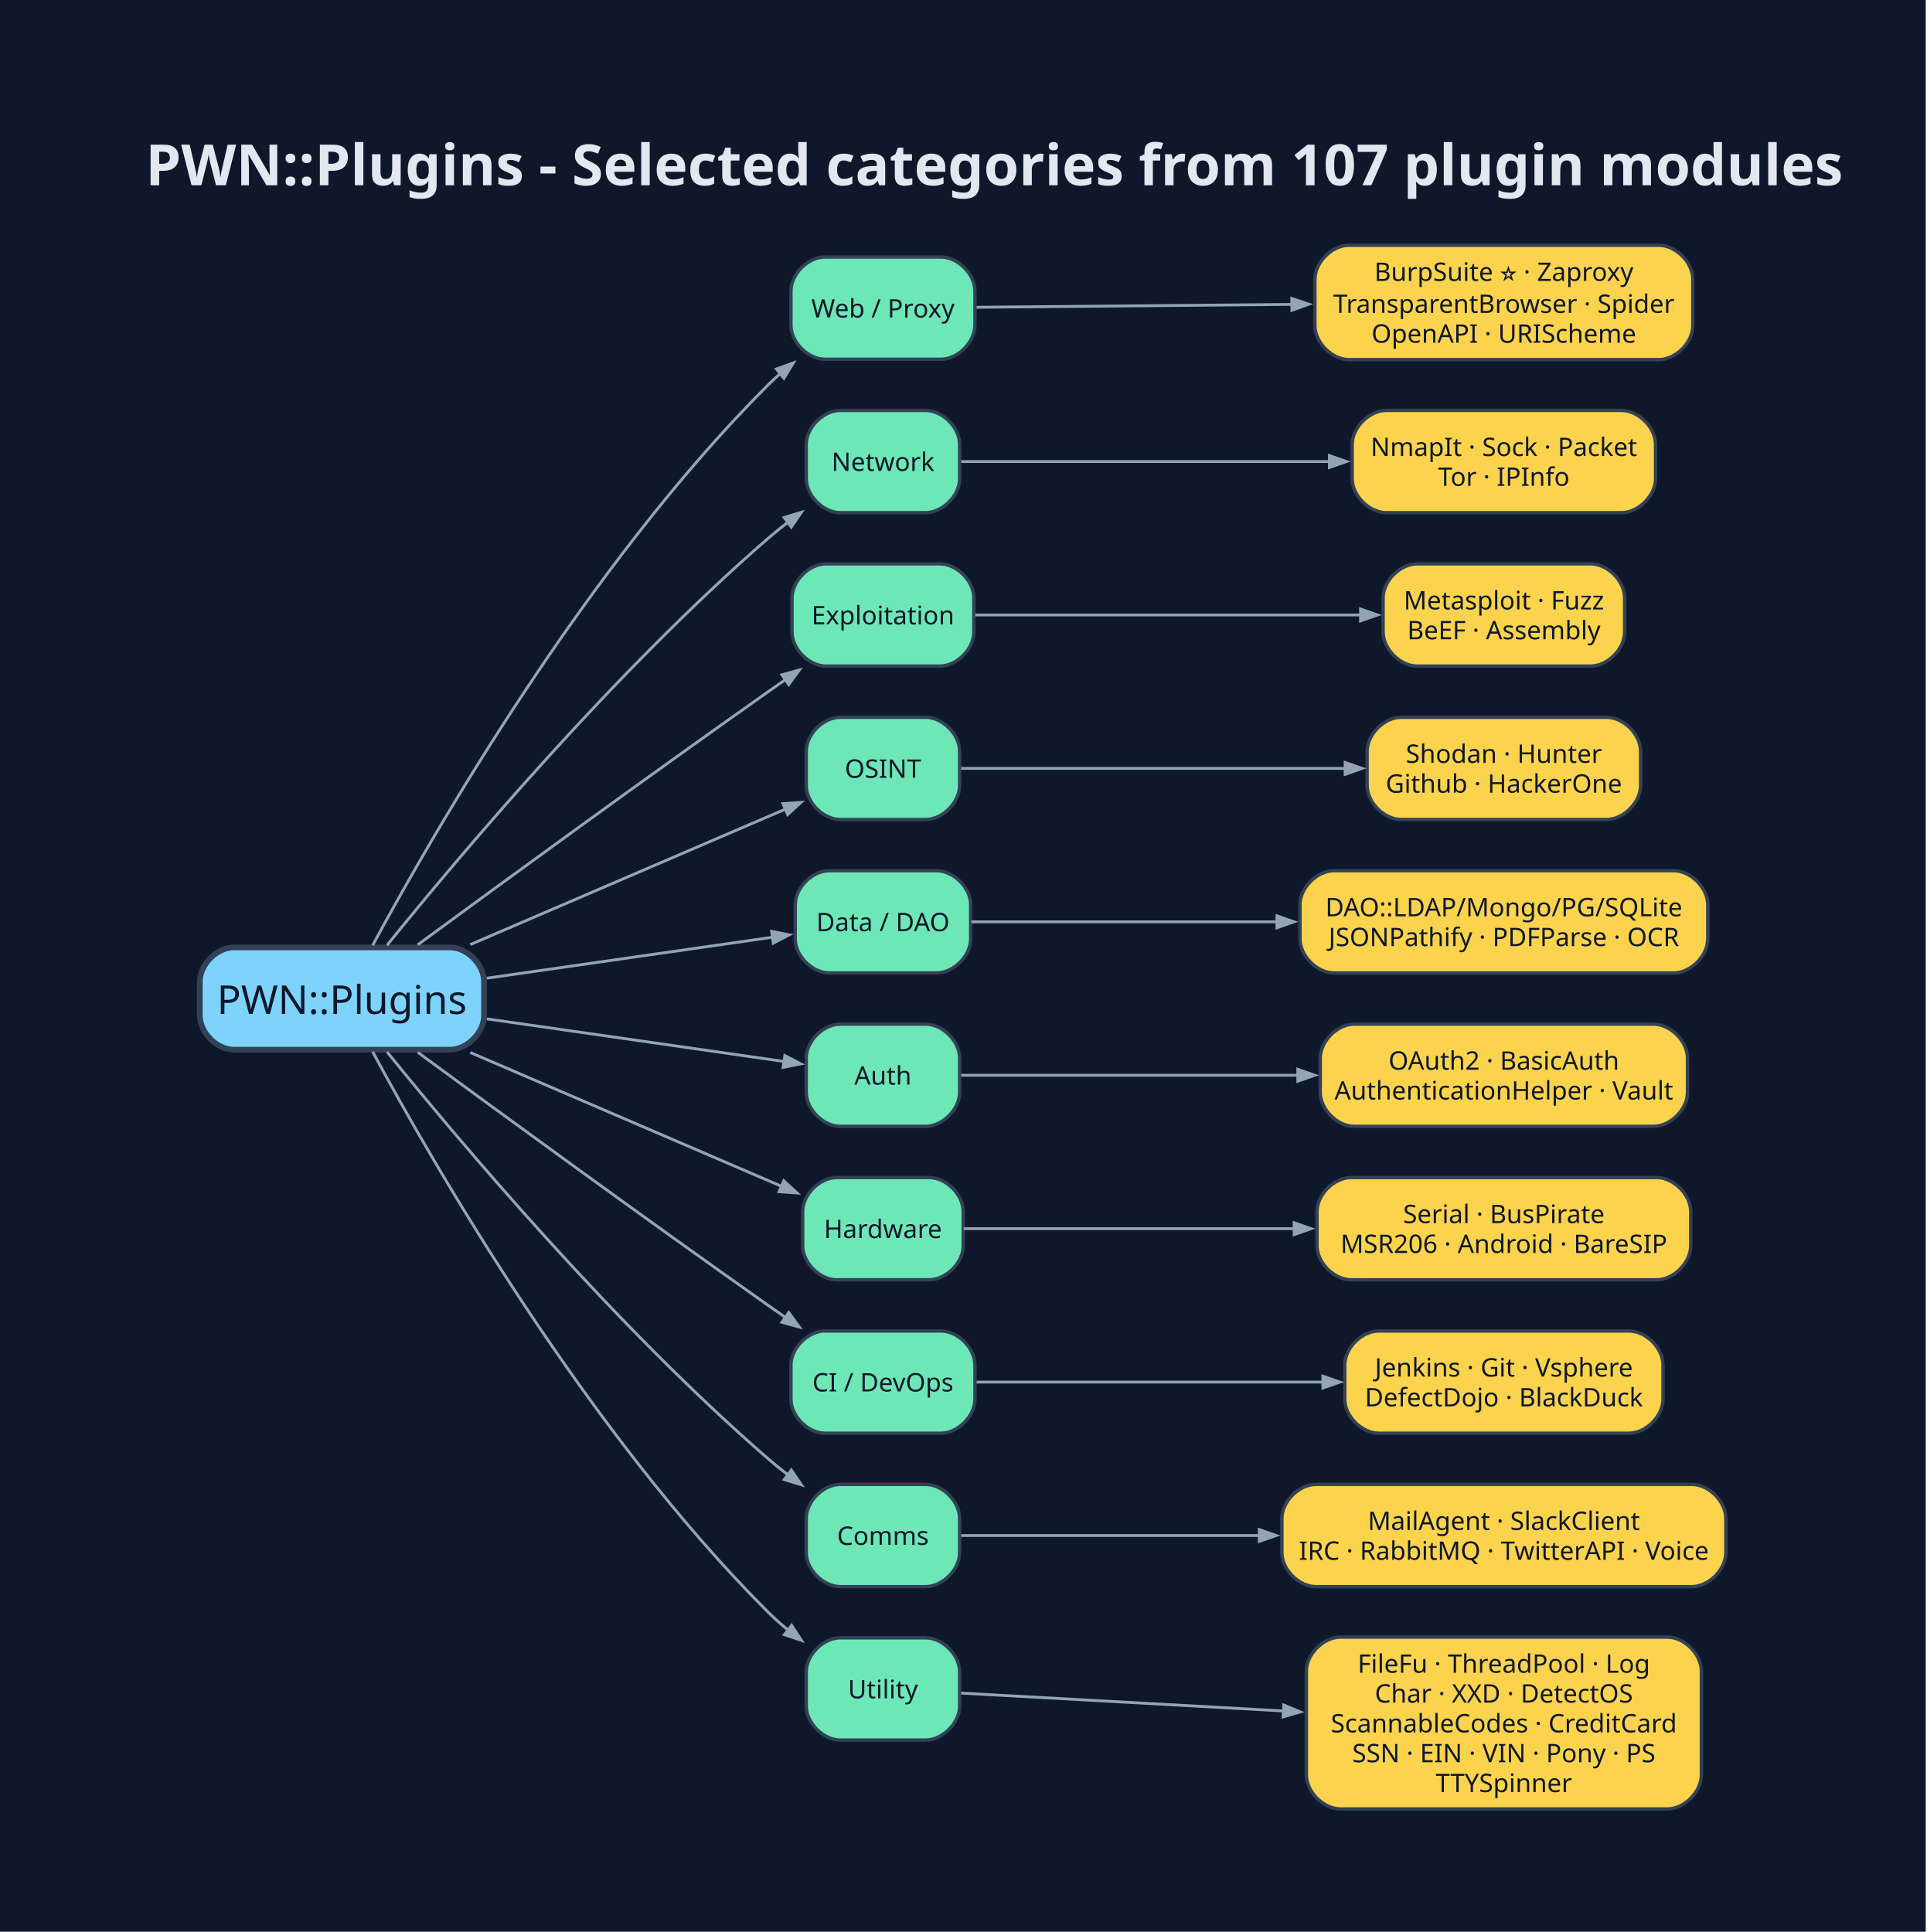
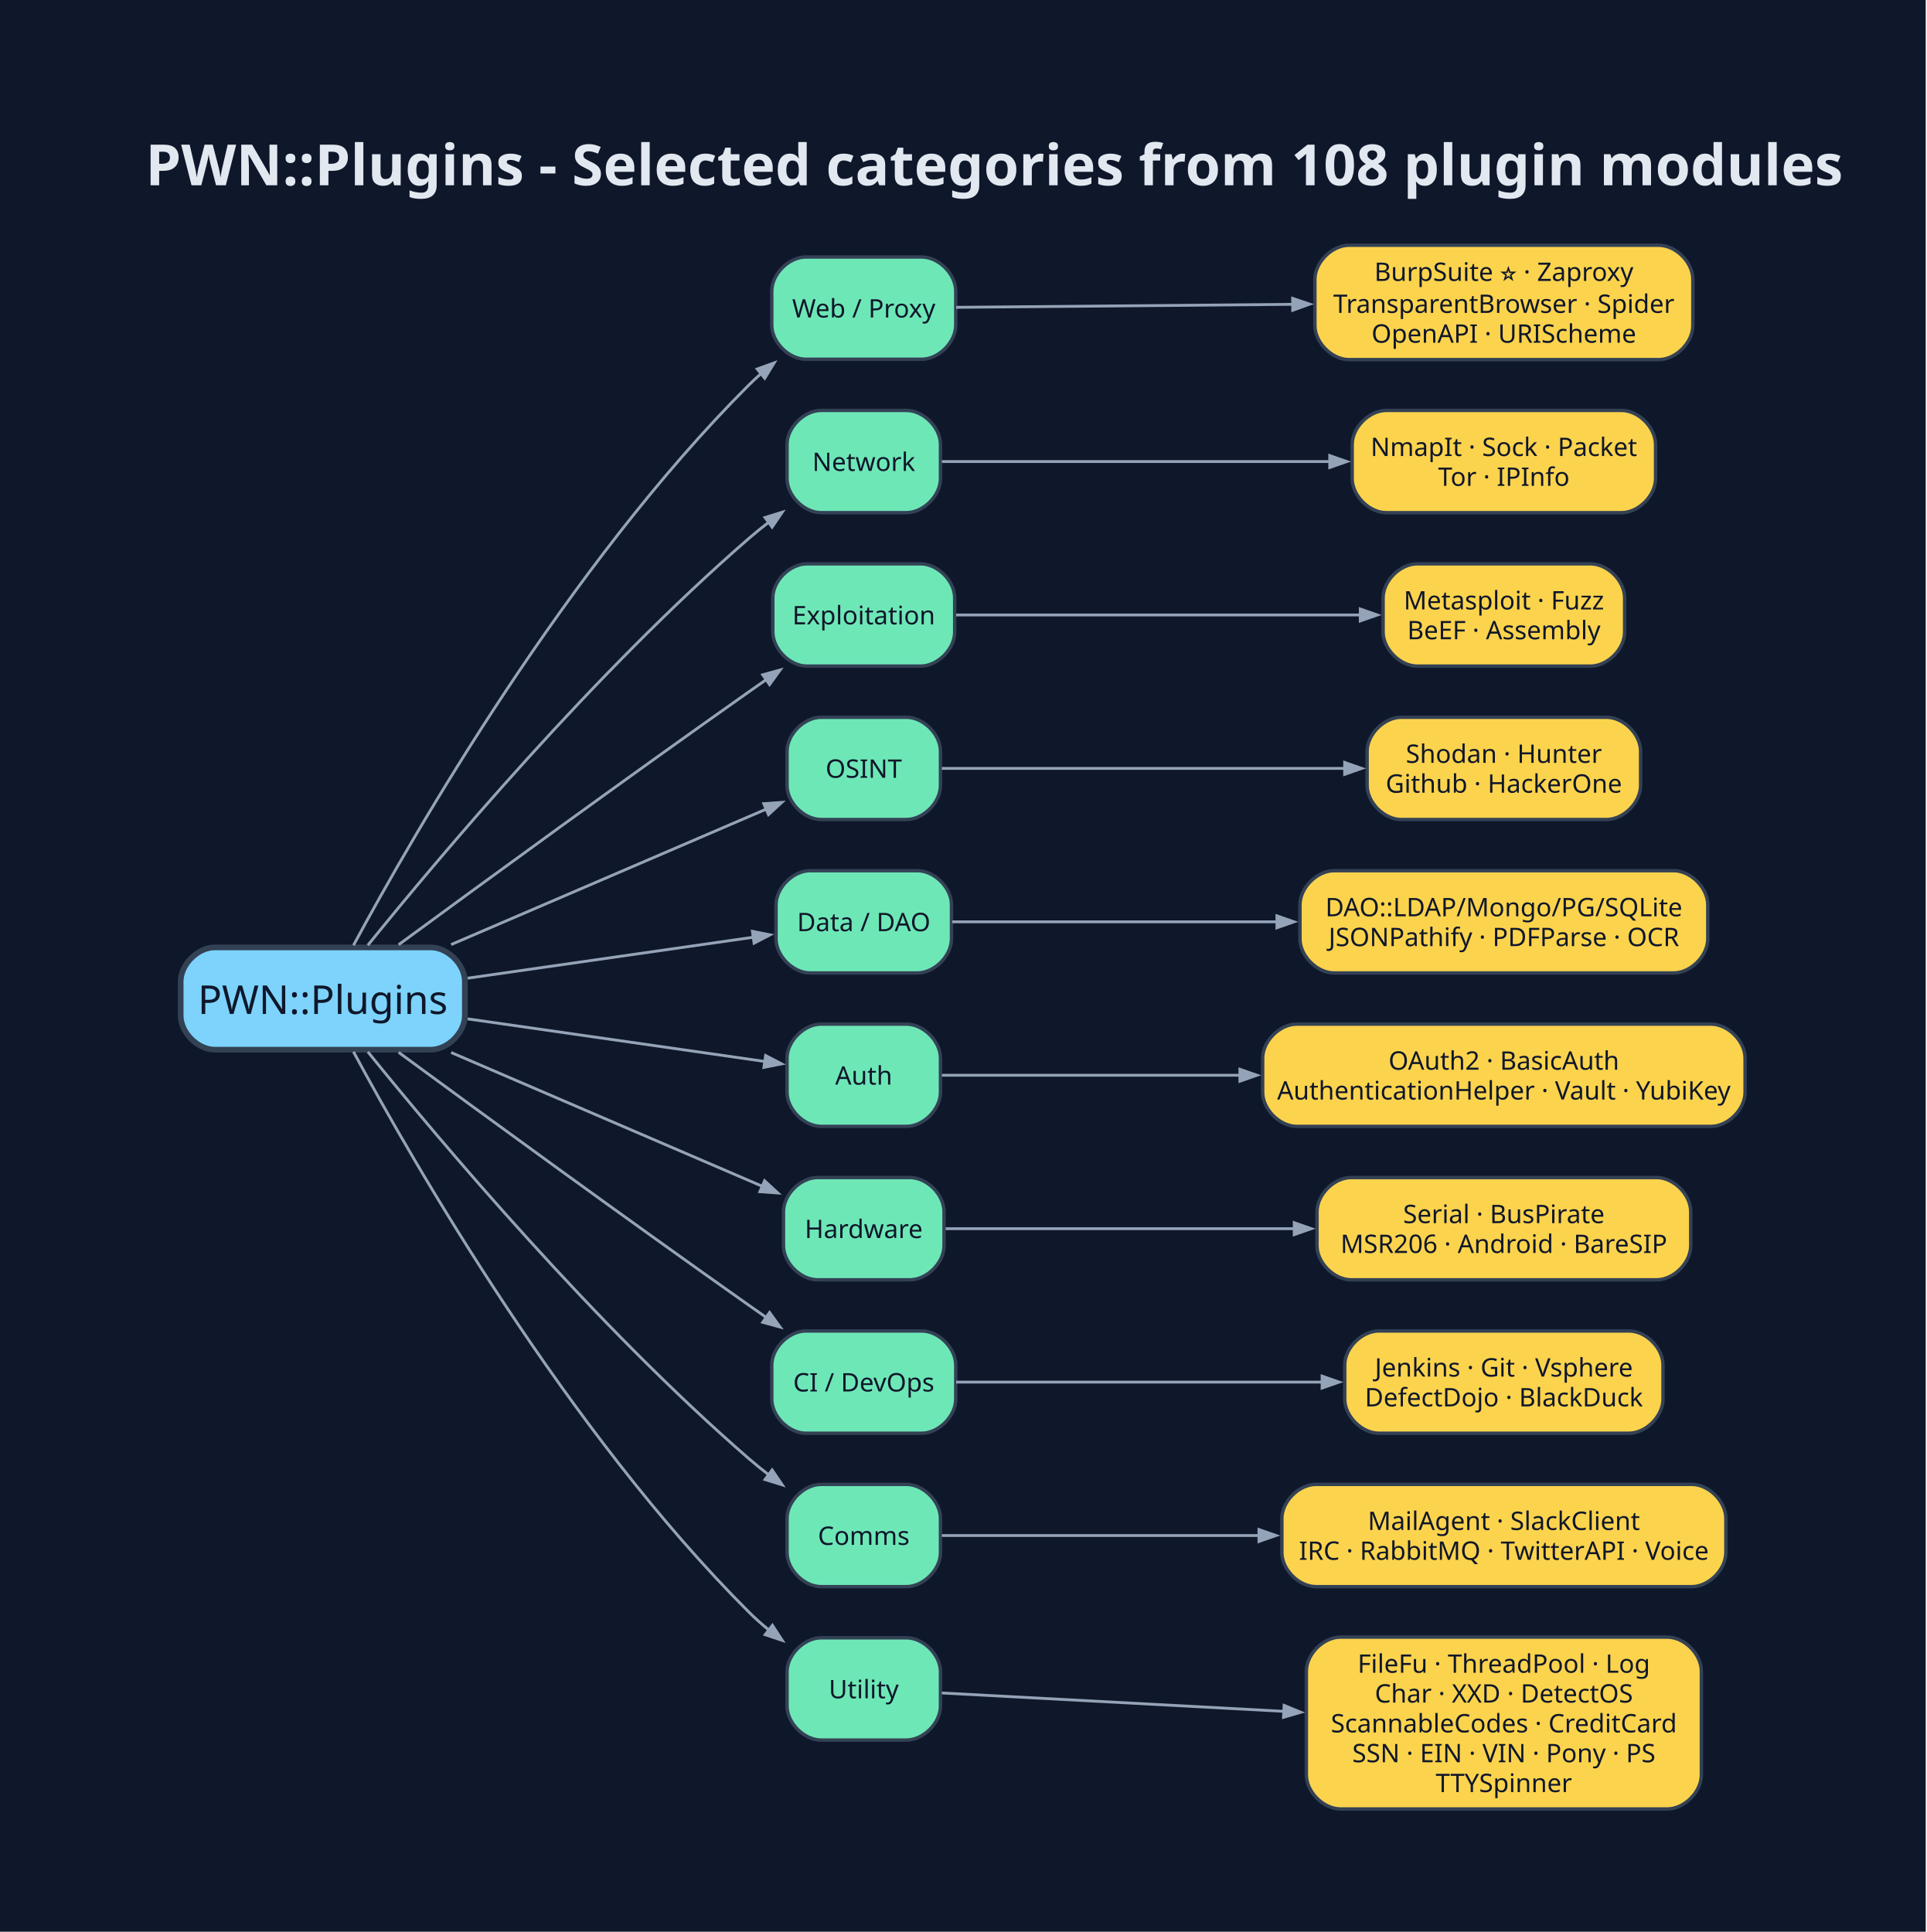
<svg xmlns="http://www.w3.org/2000/svg" width="678pt" height="680pt" viewBox="0.00 0.00 678.00 680.00">
  <g id="graph0" class="graph" transform="scale(1 1) rotate(0) translate(43.2 636.7)">
    <polygon fill="#0f172a" stroke="none" points="-43.2,43.2 -43.2,-636.7 634.45,-636.7 634.45,43.2 -43.2,43.2" />
-     <text xml:space="preserve" text-anchor="start" x="8" y="-571.5" font-family="sans-Serif" font-weight="bold" font-size="20.00" fill="#e2e8f0">PWN::Plugins - Selected categories from 107 plugin modules</text>
+     <text xml:space="preserve" text-anchor="start" x="8" y="-571.5" font-family="sans-Serif" font-weight="bold" font-size="20.00" fill="#e2e8f0">PWN::Plugins - Selected categories from 108 plugin modules</text>
    <g id="clust1" class="cluster">
</g>
    <g id="node1" class="node">
-       <path fill="#7dd3fc" stroke="#334155" stroke-width="2" d="M115.12,-303.25C115.12,-303.25 39.12,-303.25 39.12,-303.25 33.12,-303.25 27.12,-297.25 27.12,-291.25 27.12,-291.25 27.12,-279.25 27.12,-279.25 27.12,-273.25 33.12,-267.25 39.12,-267.25 39.12,-267.25 115.12,-267.25 115.12,-267.25 121.12,-267.25 127.12,-273.25 127.12,-279.25 127.12,-279.25 127.12,-291.25 127.12,-291.25 127.12,-297.25 121.12,-303.25 115.12,-303.25" />
-       <text xml:space="preserve" text-anchor="middle" x="77.12" y="-279.82" font-family="sans-Serif" font-size="14.00" fill="#0f172a">PWN::Plugins</text>
+       <path fill="#7dd3fc" stroke="#334155" stroke-width="2" d="M108.38,-303.25C108.38,-303.25 32.38,-303.25 32.38,-303.25 26.38,-303.25 20.38,-297.25 20.38,-291.25 20.38,-291.25 20.38,-279.25 20.38,-279.25 20.38,-273.25 26.38,-267.25 32.38,-267.25 32.38,-267.25 108.38,-267.25 108.38,-267.25 114.38,-267.25 120.38,-273.25 120.38,-279.25 120.38,-279.25 120.38,-291.25 120.38,-291.25 120.38,-297.25 114.38,-303.25 108.38,-303.25" />
+       <text xml:space="preserve" text-anchor="middle" x="70.38" y="-279.82" font-family="sans-Serif" font-size="14.00" fill="#0f172a">PWN::Plugins</text>
    </g>
    <g id="node2" class="node">
-       <path fill="#6ee7b7" stroke="#334155" stroke-width="1.2" d="M287.88,-546.25C287.88,-546.25 247.12,-546.25 247.12,-546.25 241.12,-546.25 235.12,-540.25 235.12,-534.25 235.12,-534.25 235.12,-522.25 235.12,-522.25 235.12,-516.25 241.12,-510.25 247.12,-510.25 247.12,-510.25 287.88,-510.25 287.88,-510.25 293.88,-510.25 299.88,-516.25 299.88,-522.25 299.88,-522.25 299.88,-534.25 299.88,-534.25 299.88,-540.25 293.88,-546.25 287.88,-546.25" />
-       <text xml:space="preserve" text-anchor="middle" x="267.5" y="-524.95" font-family="sans-Serif" font-size="9.00" fill="#0f172a">Web / Proxy</text>
+       <path fill="#6ee7b7" stroke="#334155" stroke-width="1.2" d="M281.12,-546.25C281.12,-546.25 240.38,-546.25 240.38,-546.25 234.38,-546.25 228.38,-540.25 228.38,-534.25 228.38,-534.25 228.38,-522.25 228.38,-522.25 228.38,-516.25 234.38,-510.25 240.38,-510.25 240.38,-510.25 281.12,-510.25 281.12,-510.25 287.12,-510.25 293.12,-516.25 293.12,-522.25 293.12,-522.25 293.12,-534.25 293.12,-534.25 293.12,-540.25 287.12,-546.25 281.12,-546.25" />
+       <text xml:space="preserve" text-anchor="middle" x="260.75" y="-524.95" font-family="sans-Serif" font-size="9.00" fill="#0f172a">Web / Proxy</text>
    </g>
    <g id="edge1" class="edge">
-       <path fill="none" stroke="#94a3b8" d="M87.93,-303.98C109.32,-343.65 163.42,-437.72 227.12,-501.25 228.56,-502.68 230.07,-504.08 231.64,-505.44" />
-       <polygon fill="#94a3b8" stroke="#94a3b8" points="230,-506.82 235.98,-508.98 232.66,-503.56 230,-506.82" />
+       <path fill="none" stroke="#94a3b8" d="M81.18,-303.98C102.57,-343.65 156.67,-437.72 220.38,-501.25 221.81,-502.68 223.32,-504.08 224.89,-505.44" />
+       <polygon fill="#94a3b8" stroke="#94a3b8" points="223.25,-506.82 229.23,-508.98 225.91,-503.56 223.25,-506.82" />
    </g>
    <g id="node3" class="node">
-       <path fill="#6ee7b7" stroke="#334155" stroke-width="1.2" d="M282.5,-492.25C282.5,-492.25 252.5,-492.25 252.5,-492.25 246.5,-492.25 240.5,-486.25 240.5,-480.25 240.5,-480.25 240.5,-468.25 240.5,-468.25 240.5,-462.25 246.5,-456.25 252.5,-456.25 252.5,-456.25 282.5,-456.25 282.5,-456.25 288.5,-456.25 294.5,-462.25 294.5,-468.25 294.5,-468.25 294.5,-480.25 294.5,-480.25 294.5,-486.25 288.5,-492.25 282.5,-492.25" />
-       <text xml:space="preserve" text-anchor="middle" x="267.5" y="-470.95" font-family="sans-Serif" font-size="9.00" fill="#0f172a">Network</text>
+       <path fill="#6ee7b7" stroke="#334155" stroke-width="1.2" d="M275.75,-492.25C275.75,-492.25 245.75,-492.25 245.75,-492.25 239.75,-492.25 233.75,-486.25 233.75,-480.25 233.75,-480.25 233.75,-468.25 233.75,-468.25 233.75,-462.25 239.75,-456.25 245.75,-456.25 245.75,-456.25 275.75,-456.25 275.75,-456.25 281.75,-456.25 287.75,-462.25 287.75,-468.25 287.75,-468.25 287.75,-480.25 287.75,-480.25 287.75,-486.25 281.75,-492.25 275.75,-492.25" />
+       <text xml:space="preserve" text-anchor="middle" x="260.75" y="-470.95" font-family="sans-Serif" font-size="9.00" fill="#0f172a">Network</text>
    </g>
    <g id="edge2" class="edge">
-       <path fill="none" stroke="#94a3b8" d="M92.99,-304.01C118.51,-335.58 173.13,-400.45 227.12,-447.25 229.38,-449.2 231.78,-451.14 234.24,-453.03" />
-       <polygon fill="#94a3b8" stroke="#94a3b8" points="232.75,-454.55 238.83,-456.43 235.25,-451.17 232.75,-454.55" />
+       <path fill="none" stroke="#94a3b8" d="M86.24,-304.01C111.76,-335.58 166.38,-400.45 220.38,-447.25 222.63,-449.2 225.03,-451.14 227.49,-453.03" />
+       <polygon fill="#94a3b8" stroke="#94a3b8" points="226,-454.55 232.08,-456.43 228.5,-451.17 226,-454.55" />
    </g>
    <g id="node4" class="node">
-       <path fill="#6ee7b7" stroke="#334155" stroke-width="1.2" d="M287.5,-438.25C287.5,-438.25 247.5,-438.25 247.5,-438.25 241.5,-438.25 235.5,-432.25 235.5,-426.25 235.5,-426.25 235.5,-414.25 235.5,-414.25 235.5,-408.25 241.5,-402.25 247.5,-402.25 247.5,-402.25 287.5,-402.25 287.5,-402.25 293.5,-402.25 299.5,-408.25 299.5,-414.25 299.5,-414.25 299.5,-426.25 299.5,-426.25 299.5,-432.25 293.5,-438.25 287.5,-438.25" />
-       <text xml:space="preserve" text-anchor="middle" x="267.5" y="-416.95" font-family="sans-Serif" font-size="9.00" fill="#0f172a">Exploitation</text>
+       <path fill="#6ee7b7" stroke="#334155" stroke-width="1.2" d="M280.75,-438.25C280.75,-438.25 240.75,-438.25 240.75,-438.25 234.75,-438.25 228.75,-432.25 228.75,-426.25 228.75,-426.25 228.75,-414.25 228.75,-414.25 228.75,-408.25 234.75,-402.25 240.75,-402.25 240.75,-402.25 280.75,-402.25 280.75,-402.25 286.75,-402.25 292.75,-408.25 292.75,-414.25 292.75,-414.25 292.75,-426.25 292.75,-426.25 292.75,-432.25 286.75,-438.25 280.75,-438.25" />
+       <text xml:space="preserve" text-anchor="middle" x="260.75" y="-416.95" font-family="sans-Serif" font-size="9.00" fill="#0f172a">Exploitation</text>
    </g>
    <g id="edge3" class="edge">
-       <path fill="none" stroke="#94a3b8" d="M103.82,-304.19C133.4,-325.91 183.52,-362.5 227.12,-393.25 229.09,-394.64 231.11,-396.05 233.16,-397.48" />
-       <polygon fill="#94a3b8" stroke="#94a3b8" points="231.95,-399.2 238.08,-400.89 234.35,-395.74 231.95,-399.2" />
+       <path fill="none" stroke="#94a3b8" d="M97.07,-304.19C126.65,-325.91 176.77,-362.5 220.38,-393.25 222.34,-394.64 224.36,-396.05 226.41,-397.48" />
+       <polygon fill="#94a3b8" stroke="#94a3b8" points="225.2,-399.2 231.33,-400.89 227.6,-395.74 225.2,-399.2" />
    </g>
    <g id="node5" class="node">
-       <path fill="#6ee7b7" stroke="#334155" stroke-width="1.2" d="M282.5,-384.25C282.5,-384.25 252.5,-384.25 252.5,-384.25 246.5,-384.25 240.5,-378.25 240.5,-372.25 240.5,-372.25 240.5,-360.25 240.5,-360.25 240.5,-354.25 246.5,-348.25 252.5,-348.25 252.5,-348.25 282.5,-348.25 282.5,-348.25 288.5,-348.25 294.5,-354.25 294.5,-360.25 294.5,-360.25 294.5,-372.25 294.5,-372.25 294.5,-378.25 288.5,-384.25 282.5,-384.25" />
-       <text xml:space="preserve" text-anchor="middle" x="267.5" y="-362.95" font-family="sans-Serif" font-size="9.00" fill="#0f172a">OSINT</text>
+       <path fill="#6ee7b7" stroke="#334155" stroke-width="1.2" d="M275.75,-384.25C275.75,-384.25 245.75,-384.25 245.75,-384.25 239.75,-384.25 233.75,-378.25 233.75,-372.25 233.75,-372.25 233.75,-360.25 233.75,-360.25 233.75,-354.25 239.75,-348.25 245.75,-348.25 245.75,-348.25 275.75,-348.25 275.75,-348.25 281.75,-348.25 287.75,-354.25 287.75,-360.25 287.75,-360.25 287.75,-372.25 287.75,-372.25 287.75,-378.25 281.75,-384.25 275.75,-384.25" />
+       <text xml:space="preserve" text-anchor="middle" x="260.75" y="-362.95" font-family="sans-Serif" font-size="9.00" fill="#0f172a">OSINT</text>
    </g>
    <g id="edge4" class="edge">
-       <path fill="none" stroke="#94a3b8" d="M122.29,-304.24C156.26,-318.85 202.46,-338.71 233.32,-351.98" />
-       <polygon fill="#94a3b8" stroke="#94a3b8" points="232.31,-353.84 238.66,-354.28 233.97,-349.98 232.31,-353.84" />
+       <path fill="none" stroke="#94a3b8" d="M115.54,-304.24C149.51,-318.85 195.71,-338.71 226.57,-351.98" />
+       <polygon fill="#94a3b8" stroke="#94a3b8" points="225.56,-353.84 231.91,-354.28 227.22,-349.98 225.56,-353.84" />
    </g>
    <g id="node6" class="node">
-       <path fill="#6ee7b7" stroke="#334155" stroke-width="1.2" d="M286.38,-330.25C286.38,-330.25 248.62,-330.25 248.62,-330.25 242.62,-330.25 236.62,-324.25 236.62,-318.25 236.62,-318.25 236.62,-306.25 236.62,-306.25 236.62,-300.25 242.62,-294.25 248.62,-294.25 248.62,-294.25 286.38,-294.25 286.38,-294.25 292.38,-294.25 298.38,-300.25 298.38,-306.25 298.38,-306.25 298.38,-318.25 298.38,-318.25 298.38,-324.25 292.38,-330.25 286.38,-330.25" />
-       <text xml:space="preserve" text-anchor="middle" x="267.5" y="-308.95" font-family="sans-Serif" font-size="9.00" fill="#0f172a">Data / DAO</text>
+       <path fill="#6ee7b7" stroke="#334155" stroke-width="1.2" d="M279.62,-330.25C279.62,-330.25 241.88,-330.25 241.88,-330.25 235.88,-330.25 229.88,-324.25 229.88,-318.25 229.88,-318.25 229.88,-306.25 229.88,-306.25 229.88,-300.25 235.88,-294.25 241.88,-294.25 241.88,-294.25 279.62,-294.25 279.62,-294.25 285.62,-294.25 291.62,-300.25 291.62,-306.25 291.62,-306.25 291.62,-318.25 291.62,-318.25 291.62,-324.25 285.62,-330.25 279.62,-330.25" />
+       <text xml:space="preserve" text-anchor="middle" x="260.75" y="-308.95" font-family="sans-Serif" font-size="9.00" fill="#0f172a">Data / DAO</text>
    </g>
    <g id="edge5" class="edge">
-       <path fill="none" stroke="#94a3b8" d="M128.11,-292.41C159.76,-296.95 200.03,-302.72 228.95,-306.87" />
-       <polygon fill="#94a3b8" stroke="#94a3b8" points="228.32,-308.9 234.55,-307.67 228.91,-304.74 228.32,-308.9" />
+       <path fill="none" stroke="#94a3b8" d="M121.36,-292.41C153.01,-296.95 193.28,-302.72 222.2,-306.87" />
+       <polygon fill="#94a3b8" stroke="#94a3b8" points="221.57,-308.9 227.8,-307.67 222.16,-304.74 221.57,-308.9" />
    </g>
    <g id="node7" class="node">
-       <path fill="#6ee7b7" stroke="#334155" stroke-width="1.2" d="M282.5,-276.25C282.5,-276.25 252.5,-276.25 252.5,-276.25 246.5,-276.25 240.5,-270.25 240.5,-264.25 240.5,-264.25 240.5,-252.25 240.5,-252.25 240.5,-246.25 246.5,-240.25 252.5,-240.25 252.5,-240.25 282.5,-240.25 282.5,-240.25 288.5,-240.25 294.5,-246.25 294.5,-252.25 294.5,-252.25 294.5,-264.25 294.5,-264.25 294.5,-270.25 288.5,-276.25 282.5,-276.25" />
-       <text xml:space="preserve" text-anchor="middle" x="267.5" y="-254.95" font-family="sans-Serif" font-size="9.00" fill="#0f172a">Auth</text>
+       <path fill="#6ee7b7" stroke="#334155" stroke-width="1.2" d="M275.75,-276.25C275.75,-276.25 245.75,-276.25 245.75,-276.25 239.75,-276.25 233.75,-270.25 233.75,-264.25 233.75,-264.25 233.75,-252.25 233.75,-252.25 233.75,-246.25 239.75,-240.25 245.75,-240.25 245.75,-240.25 275.75,-240.25 275.75,-240.25 281.75,-240.25 287.75,-246.25 287.75,-252.25 287.75,-252.25 287.75,-264.25 287.75,-264.25 287.75,-270.25 281.75,-276.25 275.75,-276.25" />
+       <text xml:space="preserve" text-anchor="middle" x="260.75" y="-254.95" font-family="sans-Serif" font-size="9.00" fill="#0f172a">Auth</text>
    </g>
    <g id="edge6" class="edge">
-       <path fill="none" stroke="#94a3b8" d="M128.11,-278.09C161.27,-273.33 203.88,-267.23 233.01,-263.05" />
-       <polygon fill="#94a3b8" stroke="#94a3b8" points="232.97,-265.18 238.61,-262.25 232.37,-261.02 232.97,-265.18" />
+       <path fill="none" stroke="#94a3b8" d="M121.36,-278.09C154.52,-273.33 197.13,-267.23 226.26,-263.05" />
+       <polygon fill="#94a3b8" stroke="#94a3b8" points="226.22,-265.18 231.86,-262.25 225.62,-261.02 226.22,-265.18" />
    </g>
    <g id="node8" class="node">
-       <path fill="#6ee7b7" stroke="#334155" stroke-width="1.2" d="M283.75,-222.25C283.75,-222.25 251.25,-222.25 251.25,-222.25 245.25,-222.25 239.25,-216.25 239.25,-210.25 239.25,-210.25 239.25,-198.25 239.25,-198.25 239.25,-192.25 245.25,-186.25 251.25,-186.25 251.25,-186.25 283.75,-186.25 283.75,-186.25 289.75,-186.25 295.75,-192.25 295.75,-198.25 295.75,-198.25 295.75,-210.25 295.75,-210.25 295.75,-216.25 289.75,-222.25 283.75,-222.25" />
-       <text xml:space="preserve" text-anchor="middle" x="267.5" y="-200.95" font-family="sans-Serif" font-size="9.00" fill="#0f172a">Hardware</text>
+       <path fill="#6ee7b7" stroke="#334155" stroke-width="1.2" d="M277,-222.25C277,-222.25 244.5,-222.25 244.5,-222.25 238.5,-222.25 232.5,-216.25 232.5,-210.25 232.5,-210.25 232.5,-198.25 232.5,-198.25 232.5,-192.25 238.5,-186.25 244.5,-186.25 244.5,-186.25 277,-186.25 277,-186.25 283,-186.25 289,-192.25 289,-198.25 289,-198.25 289,-210.25 289,-210.25 289,-216.25 283,-222.25 277,-222.25" />
+       <text xml:space="preserve" text-anchor="middle" x="260.75" y="-200.95" font-family="sans-Serif" font-size="9.00" fill="#0f172a">Hardware</text>
    </g>
    <g id="edge7" class="edge">
-       <path fill="none" stroke="#94a3b8" d="M122.29,-266.26C155.75,-251.87 201.09,-232.38 231.93,-219.11" />
-       <polygon fill="#94a3b8" stroke="#94a3b8" points="232.6,-221.11 237.28,-216.81 230.94,-217.26 232.6,-221.11" />
+       <path fill="none" stroke="#94a3b8" d="M115.54,-266.26C149,-251.87 194.34,-232.38 225.18,-219.11" />
+       <polygon fill="#94a3b8" stroke="#94a3b8" points="225.85,-221.11 230.53,-216.81 224.19,-217.26 225.85,-221.11" />
    </g>
    <g id="node9" class="node">
-       <path fill="#6ee7b7" stroke="#334155" stroke-width="1.2" d="M287.88,-168.25C287.88,-168.25 247.12,-168.25 247.12,-168.25 241.12,-168.25 235.12,-162.25 235.12,-156.25 235.12,-156.25 235.12,-144.25 235.12,-144.25 235.12,-138.25 241.12,-132.25 247.12,-132.25 247.12,-132.25 287.88,-132.25 287.88,-132.25 293.88,-132.25 299.88,-138.25 299.88,-144.25 299.88,-144.25 299.88,-156.25 299.88,-156.25 299.88,-162.25 293.88,-168.25 287.88,-168.25" />
-       <text xml:space="preserve" text-anchor="middle" x="267.5" y="-146.95" font-family="sans-Serif" font-size="9.00" fill="#0f172a">CI / DevOps</text>
+       <path fill="#6ee7b7" stroke="#334155" stroke-width="1.2" d="M281.12,-168.25C281.12,-168.25 240.38,-168.25 240.38,-168.25 234.38,-168.25 228.38,-162.25 228.38,-156.25 228.38,-156.25 228.38,-144.25 228.38,-144.25 228.38,-138.25 234.38,-132.25 240.38,-132.25 240.38,-132.25 281.12,-132.25 281.12,-132.25 287.12,-132.25 293.12,-138.25 293.12,-144.25 293.12,-144.25 293.12,-156.25 293.12,-156.25 293.12,-162.25 287.12,-168.25 281.12,-168.25" />
+       <text xml:space="preserve" text-anchor="middle" x="260.75" y="-146.95" font-family="sans-Serif" font-size="9.00" fill="#0f172a">CI / DevOps</text>
    </g>
    <g id="edge8" class="edge">
-       <path fill="none" stroke="#94a3b8" d="M103.82,-266.31C133.4,-244.59 183.52,-208 227.12,-177.25 229.09,-175.86 231.11,-174.45 233.16,-173.02" />
-       <polygon fill="#94a3b8" stroke="#94a3b8" points="234.35,-174.76 238.08,-169.61 231.95,-171.3 234.35,-174.76" />
+       <path fill="none" stroke="#94a3b8" d="M97.07,-266.31C126.65,-244.59 176.77,-208 220.38,-177.25 222.34,-175.86 224.36,-174.45 226.41,-173.02" />
+       <polygon fill="#94a3b8" stroke="#94a3b8" points="227.6,-174.76 231.33,-169.61 225.2,-171.3 227.6,-174.76" />
    </g>
    <g id="node10" class="node">
-       <path fill="#6ee7b7" stroke="#334155" stroke-width="1.2" d="M282.5,-114.25C282.5,-114.25 252.5,-114.25 252.5,-114.25 246.5,-114.25 240.5,-108.25 240.5,-102.25 240.5,-102.25 240.5,-90.25 240.5,-90.25 240.5,-84.25 246.5,-78.25 252.5,-78.25 252.5,-78.25 282.5,-78.25 282.5,-78.25 288.5,-78.25 294.5,-84.25 294.5,-90.25 294.5,-90.25 294.5,-102.25 294.5,-102.25 294.5,-108.25 288.5,-114.25 282.5,-114.25" />
-       <text xml:space="preserve" text-anchor="middle" x="267.5" y="-92.95" font-family="sans-Serif" font-size="9.00" fill="#0f172a">Comms</text>
+       <path fill="#6ee7b7" stroke="#334155" stroke-width="1.2" d="M275.75,-114.25C275.75,-114.25 245.75,-114.25 245.75,-114.25 239.75,-114.25 233.75,-108.25 233.75,-102.25 233.75,-102.25 233.75,-90.25 233.75,-90.25 233.75,-84.25 239.75,-78.25 245.75,-78.25 245.75,-78.25 275.75,-78.25 275.75,-78.25 281.75,-78.25 287.75,-84.25 287.75,-90.25 287.75,-90.25 287.75,-102.25 287.75,-102.25 287.75,-108.25 281.75,-114.25 275.75,-114.25" />
+       <text xml:space="preserve" text-anchor="middle" x="260.75" y="-92.95" font-family="sans-Serif" font-size="9.00" fill="#0f172a">Comms</text>
    </g>
    <g id="edge9" class="edge">
-       <path fill="none" stroke="#94a3b8" d="M92.99,-266.49C118.51,-234.92 173.13,-170.05 227.12,-123.25 229.38,-121.3 231.78,-119.36 234.24,-117.47" />
-       <polygon fill="#94a3b8" stroke="#94a3b8" points="235.25,-119.33 238.83,-114.07 232.75,-115.95 235.25,-119.33" />
+       <path fill="none" stroke="#94a3b8" d="M86.24,-266.49C111.76,-234.92 166.38,-170.05 220.38,-123.25 222.63,-121.3 225.03,-119.36 227.49,-117.47" />
+       <polygon fill="#94a3b8" stroke="#94a3b8" points="228.5,-119.33 232.08,-114.07 226,-115.95 228.5,-119.33" />
    </g>
    <g id="node11" class="node">
-       <path fill="#6ee7b7" stroke="#334155" stroke-width="1.2" d="M282.5,-60.25C282.5,-60.25 252.5,-60.25 252.5,-60.25 246.5,-60.25 240.5,-54.25 240.5,-48.25 240.5,-48.25 240.5,-36.25 240.5,-36.25 240.5,-30.25 246.5,-24.25 252.5,-24.25 252.5,-24.25 282.5,-24.25 282.5,-24.25 288.5,-24.25 294.5,-30.25 294.5,-36.25 294.5,-36.25 294.5,-48.25 294.5,-48.25 294.5,-54.25 288.5,-60.25 282.5,-60.25" />
-       <text xml:space="preserve" text-anchor="middle" x="267.5" y="-38.95" font-family="sans-Serif" font-size="9.00" fill="#0f172a">Utility</text>
+       <path fill="#6ee7b7" stroke="#334155" stroke-width="1.2" d="M275.75,-60.25C275.75,-60.25 245.75,-60.25 245.75,-60.25 239.75,-60.25 233.75,-54.25 233.75,-48.25 233.75,-48.25 233.75,-36.25 233.75,-36.25 233.75,-30.25 239.75,-24.25 245.75,-24.25 245.75,-24.25 275.75,-24.25 275.75,-24.25 281.75,-24.25 287.75,-30.25 287.75,-36.25 287.75,-36.25 287.75,-48.25 287.75,-48.25 287.75,-54.25 281.75,-60.25 275.75,-60.25" />
+       <text xml:space="preserve" text-anchor="middle" x="260.75" y="-38.95" font-family="sans-Serif" font-size="9.00" fill="#0f172a">Utility</text>
    </g>
    <g id="edge10" class="edge">
-       <path fill="none" stroke="#94a3b8" d="M87.93,-266.52C109.32,-226.85 163.42,-132.78 227.12,-69.25 229.3,-67.08 231.68,-64.97 234.15,-62.95" />
-       <polygon fill="#94a3b8" stroke="#94a3b8" points="235.36,-64.66 238.83,-59.33 232.8,-61.34 235.36,-64.66" />
+       <path fill="none" stroke="#94a3b8" d="M81.18,-266.52C102.57,-226.85 156.67,-132.78 220.38,-69.25 222.55,-67.08 224.93,-64.97 227.4,-62.95" />
+       <polygon fill="#94a3b8" stroke="#94a3b8" points="228.61,-64.66 232.08,-59.33 226.05,-61.34 228.61,-64.66" />
    </g>
    <g id="node12" class="node">
      <path fill="#fcd34d" stroke="#334155" stroke-width="1.2" d="M540.5,-550.38C540.5,-550.38 431.5,-550.38 431.5,-550.38 425.5,-550.38 419.5,-544.38 419.5,-538.38 419.5,-538.38 419.5,-522.12 419.5,-522.12 419.5,-516.12 425.5,-510.12 431.5,-510.12 431.5,-510.12 540.5,-510.12 540.5,-510.12 546.5,-510.12 552.5,-516.12 552.5,-522.12 552.5,-522.12 552.5,-538.38 552.5,-538.38 552.5,-544.38 546.5,-550.38 540.5,-550.38" />
      <text xml:space="preserve" text-anchor="middle" x="486" y="-537.83" font-family="sans-Serif" font-size="9.00" fill="#0f172a">BurpSuite ⭐ · Zaproxy</text>
      <text xml:space="preserve" text-anchor="middle" x="486" y="-526.58" font-family="sans-Serif" font-size="9.00" fill="#0f172a">TransparentBrowser · Spider</text>
      <text xml:space="preserve" text-anchor="middle" x="486" y="-516.08" font-family="sans-Serif" font-size="9.00" fill="#0f172a">OpenAPI · URIScheme</text>
    </g>
    <g id="edge11" class="edge">
-       <path fill="none" stroke="#94a3b8" d="M300.45,-528.55C329.56,-528.81 373.65,-529.22 411.44,-529.57" />
-       <polygon fill="#94a3b8" stroke="#94a3b8" points="411.37,-531.67 417.39,-529.63 411.41,-527.47 411.37,-531.67" />
+       <path fill="none" stroke="#94a3b8" d="M293.26,-528.53C323.93,-528.81 371.64,-529.23 411.79,-529.59" />
+       <polygon fill="#94a3b8" stroke="#94a3b8" points="411.67,-531.69 417.68,-529.65 411.7,-527.49 411.67,-531.69" />
    </g>
    <g id="node13" class="node">
      <path fill="#fcd34d" stroke="#334155" stroke-width="1.2" d="M527.38,-492.25C527.38,-492.25 444.62,-492.25 444.62,-492.25 438.62,-492.25 432.62,-486.25 432.62,-480.25 432.62,-480.25 432.62,-468.25 432.62,-468.25 432.62,-462.25 438.62,-456.25 444.62,-456.25 444.62,-456.25 527.38,-456.25 527.38,-456.25 533.38,-456.25 539.38,-462.25 539.38,-468.25 539.38,-468.25 539.38,-480.25 539.38,-480.25 539.38,-486.25 533.38,-492.25 527.38,-492.25" />
      <text xml:space="preserve" text-anchor="middle" x="486" y="-476.2" font-family="sans-Serif" font-size="9.00" fill="#0f172a">NmapIt · Sock · Packet</text>
      <text xml:space="preserve" text-anchor="middle" x="486" y="-465.7" font-family="sans-Serif" font-size="9.00" fill="#0f172a">Tor · IPInfo</text>
    </g>
    <g id="edge12" class="edge">
-       <path fill="none" stroke="#94a3b8" d="M295.05,-474.25C327.18,-474.25 382.26,-474.25 424.86,-474.25" />
-       <polygon fill="#94a3b8" stroke="#94a3b8" points="424.61,-476.35 430.61,-474.25 424.61,-472.15 424.61,-476.35" />
+       <path fill="none" stroke="#94a3b8" d="M288.24,-474.25C321.72,-474.25 380.35,-474.25 424.93,-474.25" />
+       <polygon fill="#94a3b8" stroke="#94a3b8" points="424.73,-476.35 430.73,-474.25 424.73,-472.15 424.73,-476.35" />
    </g>
    <g id="node14" class="node">
      <path fill="#fcd34d" stroke="#334155" stroke-width="1.2" d="M516.5,-438.25C516.5,-438.25 455.5,-438.25 455.5,-438.25 449.5,-438.25 443.5,-432.25 443.5,-426.25 443.5,-426.25 443.5,-414.25 443.5,-414.25 443.5,-408.25 449.5,-402.25 455.5,-402.25 455.5,-402.25 516.5,-402.25 516.5,-402.25 522.5,-402.25 528.5,-408.25 528.5,-414.25 528.5,-414.25 528.5,-426.25 528.5,-426.25 528.5,-432.25 522.5,-438.25 516.5,-438.25" />
      <text xml:space="preserve" text-anchor="middle" x="486" y="-422.2" font-family="sans-Serif" font-size="9.00" fill="#0f172a">Metasploit · Fuzz</text>
      <text xml:space="preserve" text-anchor="middle" x="486" y="-411.7" font-family="sans-Serif" font-size="9.00" fill="#0f172a">BeEF · Assembly</text>
    </g>
    <g id="edge13" class="edge">
-       <path fill="none" stroke="#94a3b8" d="M299.98,-420.25C335.61,-420.25 394.08,-420.25 435.76,-420.25" />
-       <polygon fill="#94a3b8" stroke="#94a3b8" points="435.56,-422.35 441.56,-420.25 435.56,-418.15 435.56,-422.35" />
+       <path fill="none" stroke="#94a3b8" d="M293.26,-420.25C330.3,-420.25 392.22,-420.25 435.64,-420.25" />
+       <polygon fill="#94a3b8" stroke="#94a3b8" points="435.47,-422.35 441.47,-420.25 435.47,-418.15 435.47,-422.35" />
    </g>
    <g id="node15" class="node">
      <path fill="#fcd34d" stroke="#334155" stroke-width="1.2" d="M522.12,-384.25C522.12,-384.25 449.88,-384.25 449.88,-384.25 443.88,-384.25 437.88,-378.25 437.88,-372.25 437.88,-372.25 437.88,-360.25 437.88,-360.25 437.88,-354.25 443.88,-348.25 449.88,-348.25 449.88,-348.25 522.12,-348.25 522.12,-348.25 528.12,-348.25 534.12,-354.25 534.12,-360.25 534.12,-360.25 534.12,-372.25 534.12,-372.25 534.12,-378.25 528.12,-384.25 522.12,-384.25" />
      <text xml:space="preserve" text-anchor="middle" x="486" y="-368.2" font-family="sans-Serif" font-size="9.00" fill="#0f172a">Shodan · Hunter</text>
      <text xml:space="preserve" text-anchor="middle" x="486" y="-357.7" font-family="sans-Serif" font-size="9.00" fill="#0f172a">Github · HackerOne</text>
    </g>
    <g id="edge14" class="edge">
-       <path fill="none" stroke="#94a3b8" d="M295.05,-366.25C328.56,-366.25 387.06,-366.25 430.31,-366.25" />
-       <polygon fill="#94a3b8" stroke="#94a3b8" points="430.14,-368.35 436.14,-366.25 430.14,-364.15 430.14,-368.35" />
+       <path fill="none" stroke="#94a3b8" d="M288.24,-366.25C323.03,-366.25 384.99,-366.25 430.11,-366.25" />
+       <polygon fill="#94a3b8" stroke="#94a3b8" points="429.97,-368.35 435.97,-366.25 429.97,-364.15 429.97,-368.35" />
    </g>
    <g id="node16" class="node">
      <path fill="#fcd34d" stroke="#334155" stroke-width="1.2" d="M545.75,-330.25C545.75,-330.25 426.25,-330.25 426.25,-330.25 420.25,-330.25 414.25,-324.25 414.25,-318.25 414.25,-318.25 414.25,-306.25 414.25,-306.25 414.25,-300.25 420.25,-294.25 426.25,-294.25 426.25,-294.25 545.75,-294.25 545.75,-294.25 551.75,-294.25 557.75,-300.25 557.75,-306.25 557.75,-306.25 557.75,-318.25 557.75,-318.25 557.75,-324.25 551.75,-330.25 545.75,-330.25" />
      <text xml:space="preserve" text-anchor="middle" x="486" y="-314.2" font-family="sans-Serif" font-size="9.00" fill="#0f172a">DAO::LDAP/Mongo/PG/SQLite</text>
      <text xml:space="preserve" text-anchor="middle" x="486" y="-303.7" font-family="sans-Serif" font-size="9.00" fill="#0f172a">JSONPathify · PDFParse · OCR</text>
    </g>
    <g id="edge15" class="edge">
-       <path fill="none" stroke="#94a3b8" d="M298.6,-312.25C326.38,-312.25 368.85,-312.25 406.25,-312.25" />
+       <path fill="none" stroke="#94a3b8" d="M291.86,-312.25C321.1,-312.25 366.76,-312.25 406.34,-312.25" />
      <polygon fill="#94a3b8" stroke="#94a3b8" points="406.14,-314.35 412.14,-312.25 406.14,-310.15 406.14,-314.35" />
    </g>
    <g id="node17" class="node">
-       <path fill="#fcd34d" stroke="#334155" stroke-width="1.2" d="M538.62,-276.25C538.62,-276.25 433.38,-276.25 433.38,-276.25 427.38,-276.25 421.38,-270.25 421.38,-264.25 421.38,-264.25 421.38,-252.25 421.38,-252.25 421.38,-246.25 427.38,-240.25 433.38,-240.25 433.38,-240.25 538.62,-240.25 538.62,-240.25 544.62,-240.25 550.62,-246.25 550.62,-252.25 550.62,-252.25 550.62,-264.25 550.62,-264.25 550.62,-270.25 544.62,-276.25 538.62,-276.25" />
+       <path fill="#fcd34d" stroke="#334155" stroke-width="1.2" d="M558.88,-276.25C558.88,-276.25 413.12,-276.25 413.12,-276.25 407.12,-276.25 401.12,-270.25 401.12,-264.25 401.12,-264.25 401.12,-252.25 401.12,-252.25 401.12,-246.25 407.12,-240.25 413.12,-240.25 413.12,-240.25 558.88,-240.25 558.88,-240.25 564.88,-240.25 570.88,-246.25 570.88,-252.25 570.88,-252.25 570.88,-264.25 570.88,-264.25 570.88,-270.25 564.88,-276.25 558.88,-276.25" />
      <text xml:space="preserve" text-anchor="middle" x="486" y="-260.2" font-family="sans-Serif" font-size="9.00" fill="#0f172a">OAuth2 · BasicAuth</text>
-       <text xml:space="preserve" text-anchor="middle" x="486" y="-249.7" font-family="sans-Serif" font-size="9.00" fill="#0f172a">AuthenticationHelper · Vault</text>
+       <text xml:space="preserve" text-anchor="middle" x="486" y="-249.7" font-family="sans-Serif" font-size="9.00" fill="#0f172a">AuthenticationHelper · Vault · YubiKey</text>
    </g>
    <g id="edge16" class="edge">
-       <path fill="none" stroke="#94a3b8" d="M295.05,-258.25C324.39,-258.25 372.87,-258.25 413.5,-258.25" />
-       <polygon fill="#94a3b8" stroke="#94a3b8" points="413.48,-260.35 419.48,-258.25 413.48,-256.15 413.48,-260.35" />
+       <path fill="none" stroke="#94a3b8" d="M288.24,-258.25C314.28,-258.25 355.54,-258.25 393.57,-258.25" />
+       <polygon fill="#94a3b8" stroke="#94a3b8" points="393.11,-260.35 399.11,-258.25 393.11,-256.15 393.11,-260.35" />
    </g>
    <g id="node18" class="node">
      <path fill="#fcd34d" stroke="#334155" stroke-width="1.2" d="M539.75,-222.25C539.75,-222.25 432.25,-222.25 432.25,-222.25 426.25,-222.25 420.25,-216.25 420.25,-210.25 420.25,-210.25 420.25,-198.25 420.25,-198.25 420.25,-192.25 426.25,-186.25 432.25,-186.25 432.25,-186.25 539.75,-186.25 539.75,-186.25 545.75,-186.25 551.75,-192.25 551.75,-198.25 551.75,-198.25 551.75,-210.25 551.75,-210.25 551.75,-216.25 545.75,-222.25 539.75,-222.25" />
      <text xml:space="preserve" text-anchor="middle" x="486" y="-206.2" font-family="sans-Serif" font-size="9.00" fill="#0f172a">Serial · BusPirate</text>
      <text xml:space="preserve" text-anchor="middle" x="486" y="-195.7" font-family="sans-Serif" font-size="9.00" fill="#0f172a">MSR206 · Android · BareSIP</text>
    </g>
    <g id="edge17" class="edge">
-       <path fill="none" stroke="#94a3b8" d="M295.92,-204.25C325.06,-204.25 372.34,-204.25 412.34,-204.25" />
-       <polygon fill="#94a3b8" stroke="#94a3b8" points="412.2,-206.35 418.2,-204.25 412.2,-202.15 412.2,-206.35" />
+       <path fill="none" stroke="#94a3b8" d="M289.57,-204.25C320.12,-204.25 370.39,-204.25 412.29,-204.25" />
+       <polygon fill="#94a3b8" stroke="#94a3b8" points="412.23,-206.35 418.23,-204.25 412.23,-202.15 412.23,-206.35" />
    </g>
    <g id="node19" class="node">
      <path fill="#fcd34d" stroke="#334155" stroke-width="1.2" d="M530,-168.25C530,-168.25 442,-168.25 442,-168.25 436,-168.25 430,-162.25 430,-156.25 430,-156.25 430,-144.25 430,-144.25 430,-138.25 436,-132.25 442,-132.25 442,-132.25 530,-132.25 530,-132.25 536,-132.25 542,-138.25 542,-144.25 542,-144.25 542,-156.25 542,-156.25 542,-162.25 536,-168.25 530,-168.25" />
      <text xml:space="preserve" text-anchor="middle" x="486" y="-152.2" font-family="sans-Serif" font-size="9.00" fill="#0f172a">Jenkins · Git · Vsphere</text>
      <text xml:space="preserve" text-anchor="middle" x="486" y="-141.7" font-family="sans-Serif" font-size="9.00" fill="#0f172a">DefectDojo · BlackDuck</text>
    </g>
    <g id="edge18" class="edge">
-       <path fill="none" stroke="#94a3b8" d="M300.45,-150.25C332.45,-150.25 382.55,-150.25 422.48,-150.25" />
-       <polygon fill="#94a3b8" stroke="#94a3b8" points="422.3,-152.35 428.3,-150.25 422.3,-148.15 422.3,-152.35" />
+       <path fill="none" stroke="#94a3b8" d="M293.26,-150.25C326.6,-150.25 380.08,-150.25 422.1,-150.25" />
+       <polygon fill="#94a3b8" stroke="#94a3b8" points="422.03,-152.35 428.03,-150.25 422.03,-148.15 422.03,-152.35" />
    </g>
    <g id="node20" class="node">
      <path fill="#fcd34d" stroke="#334155" stroke-width="1.2" d="M552.12,-114.25C552.12,-114.25 419.88,-114.25 419.88,-114.25 413.88,-114.25 407.88,-108.25 407.88,-102.25 407.88,-102.25 407.88,-90.25 407.88,-90.25 407.88,-84.25 413.88,-78.25 419.88,-78.25 419.88,-78.25 552.12,-78.25 552.12,-78.25 558.12,-78.25 564.12,-84.25 564.12,-90.25 564.12,-90.25 564.12,-102.25 564.12,-102.25 564.12,-108.25 558.12,-114.25 552.12,-114.25" />
      <text xml:space="preserve" text-anchor="middle" x="486" y="-98.2" font-family="sans-Serif" font-size="9.00" fill="#0f172a">MailAgent · SlackClient</text>
      <text xml:space="preserve" text-anchor="middle" x="486" y="-87.7" font-family="sans-Serif" font-size="9.00" fill="#0f172a">IRC · RabbitMQ · TwitterAPI · Voice</text>
    </g>
    <g id="edge19" class="edge">
-       <path fill="none" stroke="#94a3b8" d="M295.05,-96.25C321.19,-96.25 362.54,-96.25 400,-96.25" />
-       <polygon fill="#94a3b8" stroke="#94a3b8" points="399.92,-98.35 405.92,-96.25 399.92,-94.15 399.92,-98.35" />
+       <path fill="none" stroke="#94a3b8" d="M288.24,-96.25C315.75,-96.25 360.24,-96.25 399.97,-96.25" />
+       <polygon fill="#94a3b8" stroke="#94a3b8" points="399.81,-98.35 405.81,-96.25 399.81,-94.15 399.81,-98.35" />
    </g>
    <g id="node21" class="node">
      <path fill="#fcd34d" stroke="#334155" stroke-width="1.2" d="M543.5,-60.5C543.5,-60.5 428.5,-60.5 428.5,-60.5 422.5,-60.5 416.5,-54.5 416.5,-48.5 416.5,-48.5 416.5,-12 416.5,-12 416.5,-6 422.5,0 428.5,0 428.5,0 543.5,0 543.5,0 549.5,0 555.5,-6 555.5,-12 555.5,-12 555.5,-48.5 555.5,-48.5 555.5,-54.5 549.5,-60.5 543.5,-60.5" />
      <text xml:space="preserve" text-anchor="middle" x="486" y="-47.95" font-family="sans-Serif" font-size="9.00" fill="#0f172a">FileFu · ThreadPool · Log</text>
      <text xml:space="preserve" text-anchor="middle" x="486" y="-37.45" font-family="sans-Serif" font-size="9.00" fill="#0f172a">Char · XXD · DetectOS</text>
      <text xml:space="preserve" text-anchor="middle" x="486" y="-26.95" font-family="sans-Serif" font-size="9.00" fill="#0f172a">ScannableCodes · CreditCard</text>
      <text xml:space="preserve" text-anchor="middle" x="486" y="-16.45" font-family="sans-Serif" font-size="9.00" fill="#0f172a">SSN · EIN · VIN · Pony · PS</text>
      <text xml:space="preserve" text-anchor="middle" x="486" y="-5.95" font-family="sans-Serif" font-size="9.00" fill="#0f172a">TTYSpinner</text>
    </g>
    <g id="edge20" class="edge">
-       <path fill="none" stroke="#94a3b8" d="M295.05,-40.78C323.22,-39.22 369.03,-36.68 408.61,-34.48" />
-       <polygon fill="#94a3b8" stroke="#94a3b8" points="408.54,-36.59 414.41,-34.16 408.3,-32.4 408.54,-36.59" />
+       <path fill="none" stroke="#94a3b8" d="M288.24,-40.83C317.76,-39.24 366.86,-36.6 408.62,-34.36" />
+       <polygon fill="#94a3b8" stroke="#94a3b8" points="408.67,-36.46 414.55,-34.04 408.44,-32.26 408.67,-36.46" />
    </g>
  </g>
</svg>
